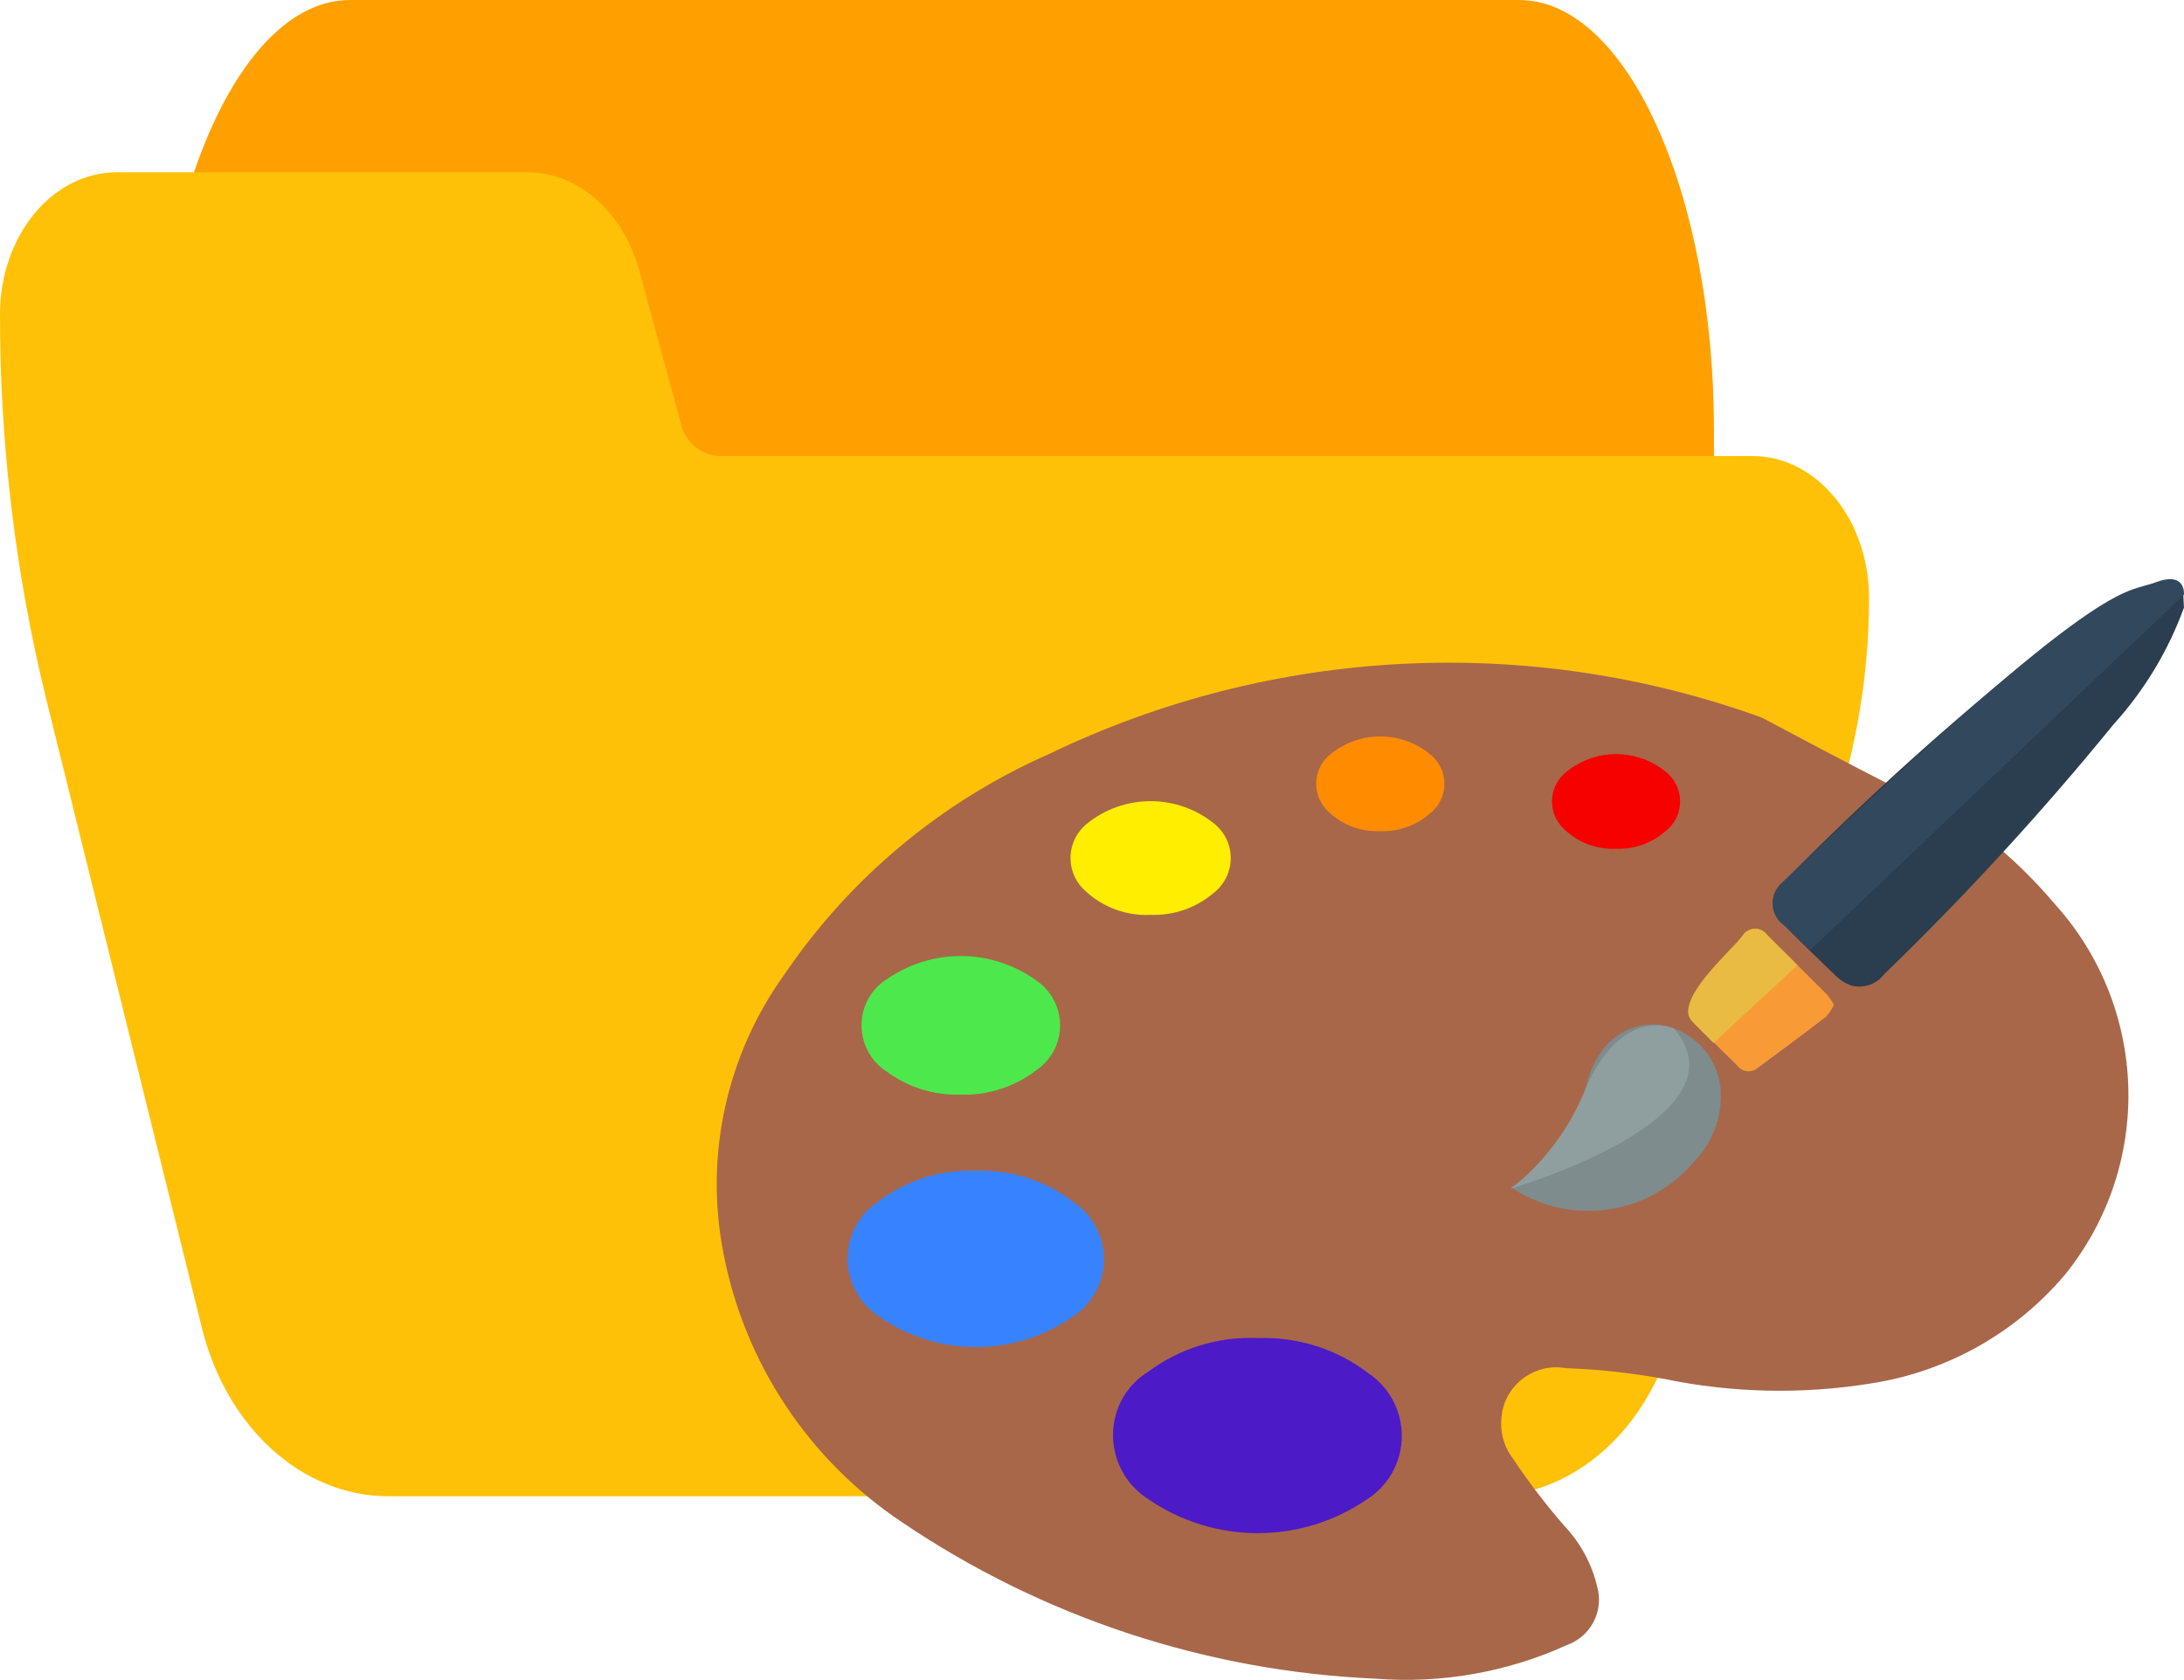
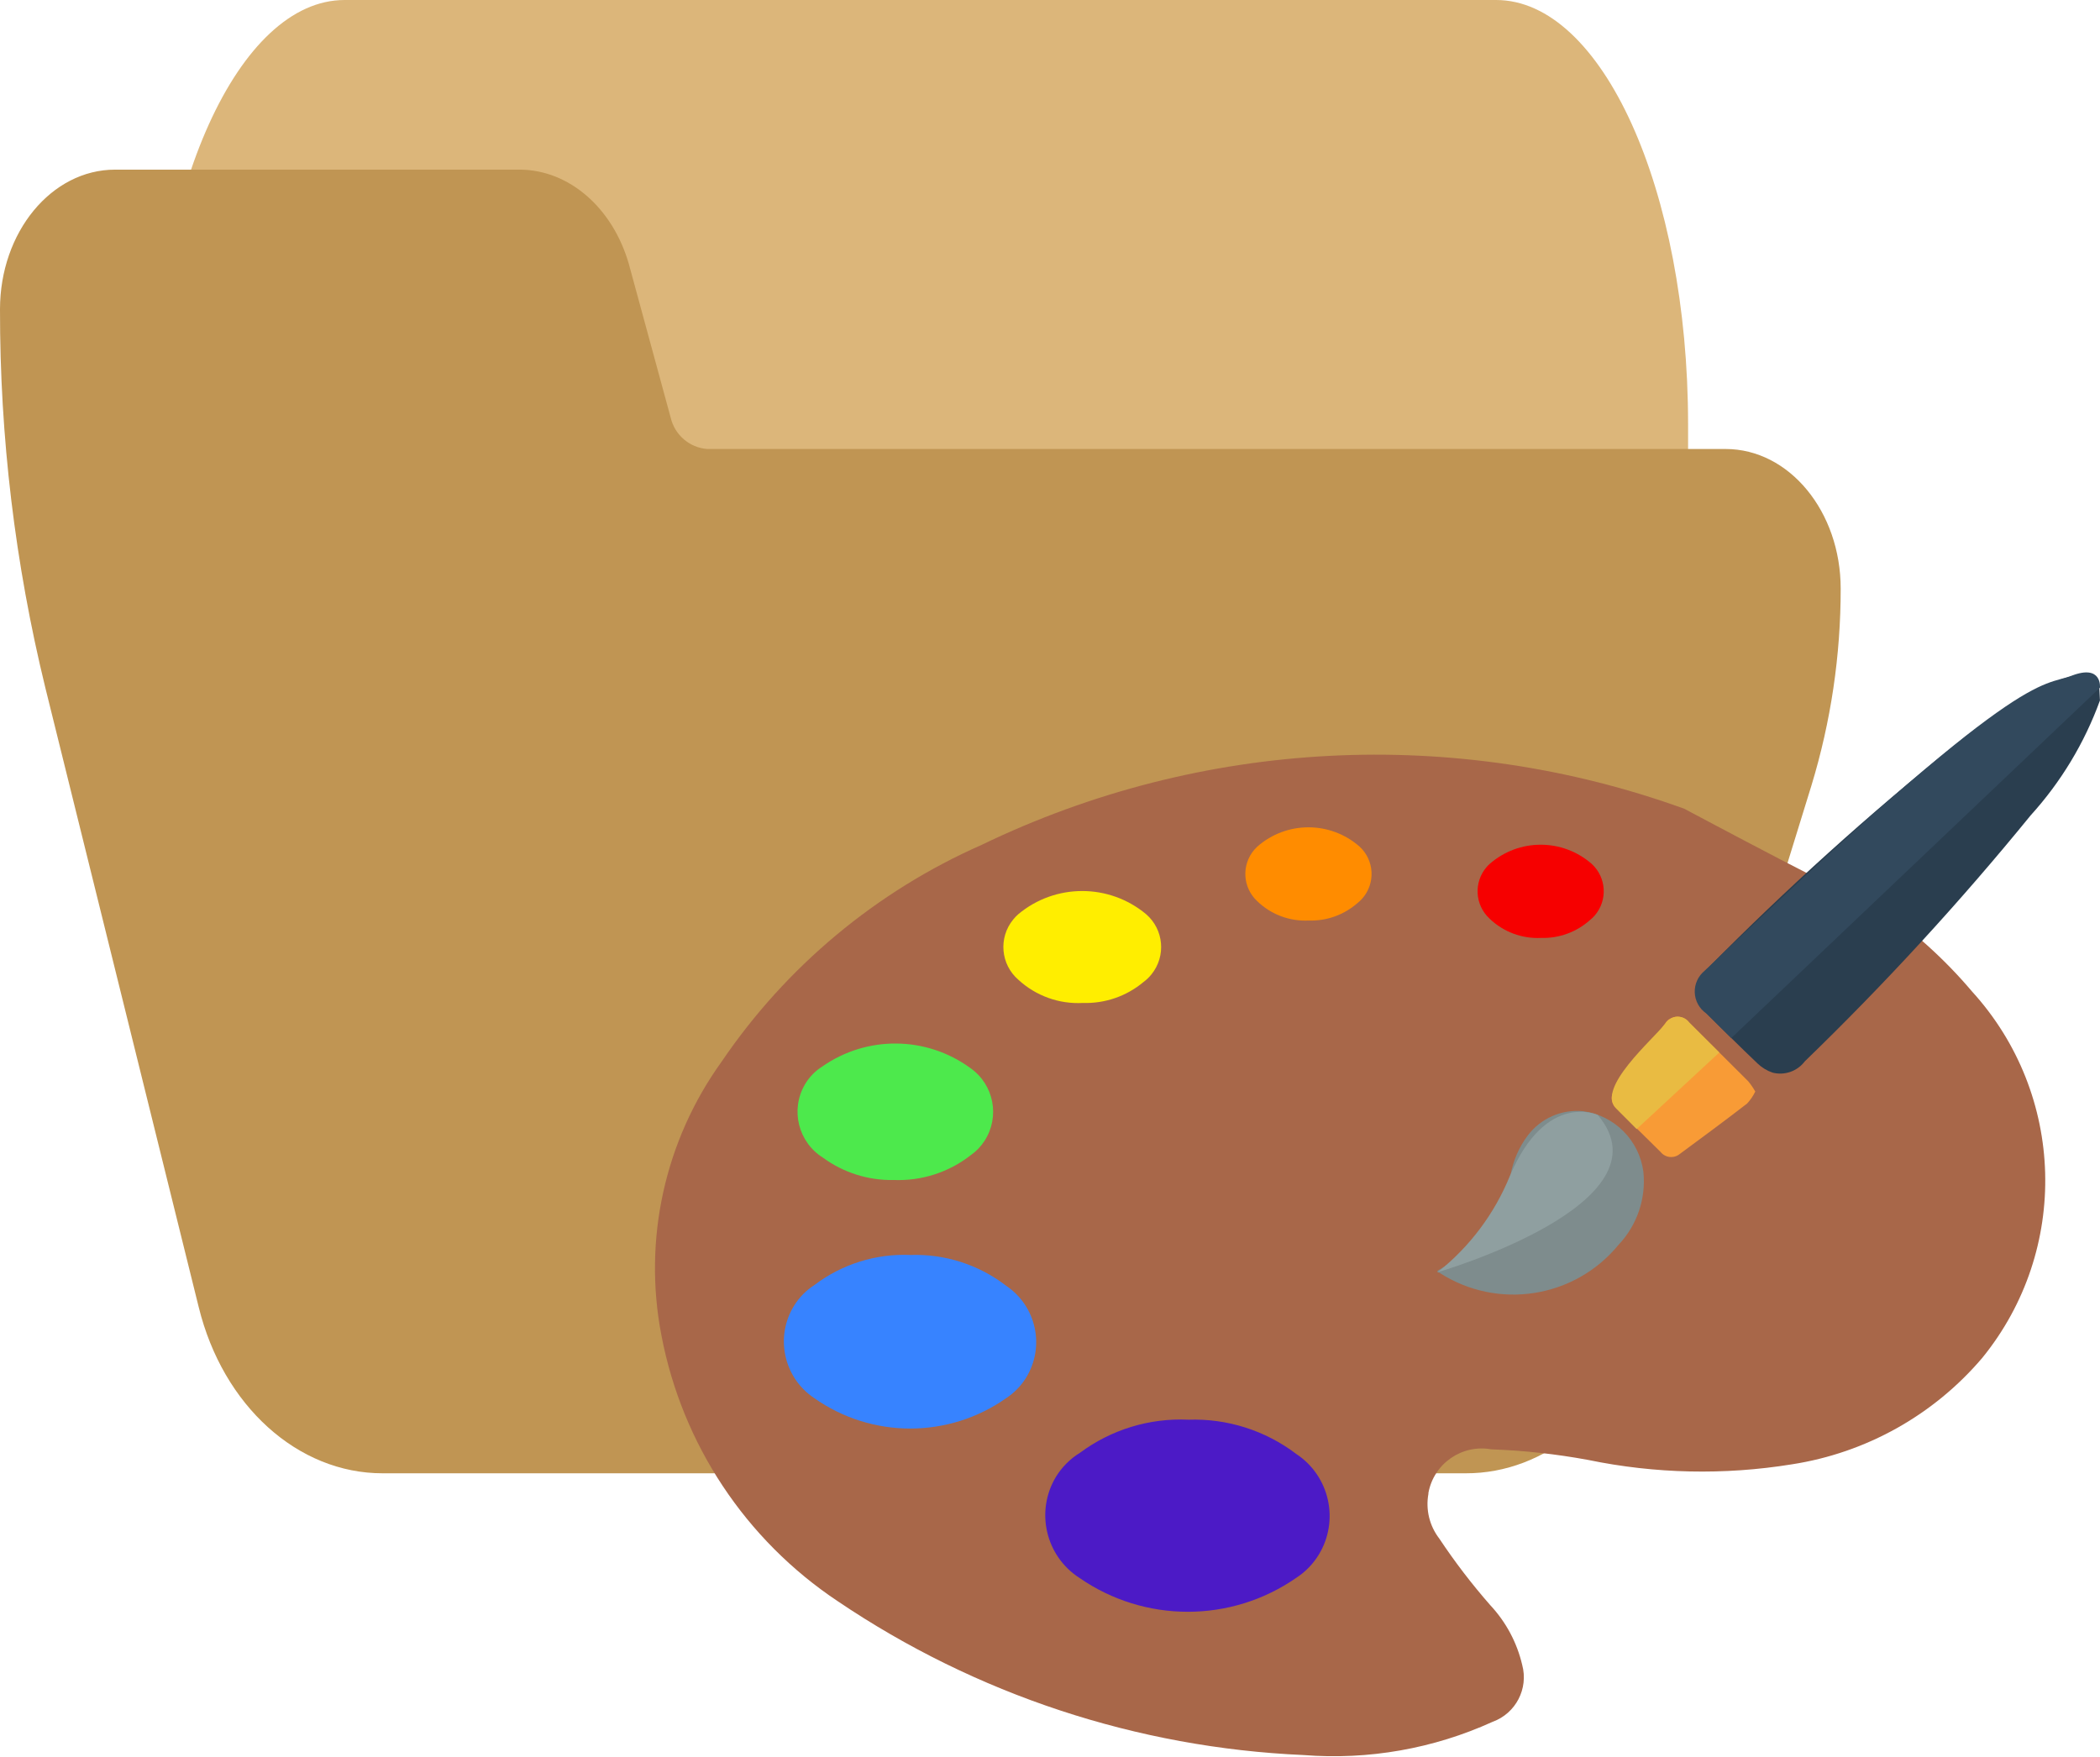
- <svg xmlns="http://www.w3.org/2000/svg" width="126.773" height="97.5" viewBox="0 0 126.773 97.5">
-   <defs>
-     <style>.a{fill:#ffa000;}.b{fill:#ffc107;}.c{fill:#a86749;}.d{fill:#3783ff;}.e{fill:#4de94c;}.f{fill:#fe0;}.g{fill:#4c1ac6;}.h{fill:#2a3e4f;}.i{fill:#7e8c8d;}.j{fill:#f89b36;}.k{fill:#ff8c00;}.l{fill:#8f9fa0;}.m{fill:#e9bb42;}.n{fill:#32495d;}.o{fill:#f60000;}</style>
-   </defs>
-   <g transform="translate(-187 -317)">
-     <path class="a" d="M121.846,74.667H53.978c-6.247,0-11.311,11.193-11.311,25v10c0,2.762,1.013,5,2.262,5H64.294c.965.01,1.824,1.352,2.149,3.36l2.466,16.491c.951,6.052,3.526,10.12,6.425,10.15h55.561c1.249,0,2.262-2.239,2.262-5v-40C133.157,85.86,128.093,74.667,121.846,74.667Z" transform="translate(153.333 242.333)" />
-     <path class="b" d="M101.709,155.135H41.678a2.4,2.4,0,0,1-2.147-1.844l-2.464-9.052c-.952-3.321-3.523-5.553-6.419-5.572H6.781C3.036,138.667,0,142.353,0,146.9a93.392,93.392,0,0,0,2.672,22.308l9.041,36.515c1.432,5.819,5.843,9.8,10.845,9.793H86.385c4.728.016,8.964-3.542,10.618-8.92l9.764-31.629a39.708,39.708,0,0,0,1.722-11.6C108.49,158.821,105.454,155.135,101.709,155.135Z" transform="translate(187 188.333)" />
-     <g transform="translate(109 -158.883)">
-       <path class="c" d="M79.038,23.291a27.851,27.851,0,0,1,5.594,5.036,16.561,16.561,0,0,1,.6,21.6A18.413,18.413,0,0,1,74.009,56.2a33.107,33.107,0,0,1-12-.259,38.987,38.987,0,0,0-5.707-.625,3.194,3.194,0,0,0-3.712,2.57v.053a3.336,3.336,0,0,0,.639,2.634,37.183,37.183,0,0,0,3.01,3.933,7.72,7.72,0,0,1,1.878,3.514,2.793,2.793,0,0,1-1.743,3.358,22.612,22.612,0,0,1-11.141,1.959,53.181,53.181,0,0,1-27.457-9.068A24.27,24.27,0,0,1,7.383,48.59a20.83,20.83,0,0,1,3.549-16.128A36.156,36.156,0,0,1,26.254,19.685a53.426,53.426,0,0,1,41.419-2.13C67.815,17.626,78.786,23.507,79.038,23.291Z" transform="translate(112.6 499.982)" />
-       <path class="d" d="M16.605,22.682a8.749,8.749,0,0,1,5.657,1.824A4,4,0,0,1,23.4,29.947a3.872,3.872,0,0,1-1.139,1.164,9.821,9.821,0,0,1-11.34,0,4.007,4.007,0,0,1-1.171-5.448,3.865,3.865,0,0,1,1.2-1.214,8.728,8.728,0,0,1,5.657-1.767Z" transform="translate(118.058 521.159)" />
-       <path class="e" d="M15.025,27.21a6.829,6.829,0,0,1-4.156-1.317A3.194,3.194,0,0,1,9.8,21.584a3.077,3.077,0,0,1,1.029-1.065,7.5,7.5,0,0,1,8.724.089,3.148,3.148,0,0,1,.834,4.3,3.027,3.027,0,0,1-.8.831,6.914,6.914,0,0,1-4.564,1.469Z" transform="translate(118.637 512.212)" />
-       <path class="f" d="M17.479,23.23a5.189,5.189,0,0,1-3.8-1.366,2.552,2.552,0,0,1-.309-3.549A2.6,2.6,0,0,1,13.674,18a5.877,5.877,0,0,1,7.539,0,2.559,2.559,0,0,1,.309,3.549,2.406,2.406,0,0,1-.454.437A5.3,5.3,0,0,1,17.479,23.23Z" transform="translate(127.345 505.754)" />
-       <path class="g" d="M21.911,25.419a9.938,9.938,0,0,1,6.364,2.016A4.383,4.383,0,0,1,29.6,33.387a4.309,4.309,0,0,1-1.324,1.356,11.208,11.208,0,0,1-12.777,0,4.394,4.394,0,0,1-1.384-5.956,4.309,4.309,0,0,1,1.42-1.42,9.938,9.938,0,0,1,6.378-1.949Z" transform="translate(129.121 528.132)" />
-       <path class="h" d="M48.093,14.56a20.511,20.511,0,0,1-4.085,6.775A166.41,166.41,0,0,1,30.7,35.831,1.817,1.817,0,0,1,28.8,36.5a2.4,2.4,0,0,1-.891-.543q-1.523-1.452-3-2.956a1.679,1.679,0,0,1-.27-2.318,1.977,1.977,0,0,1,.185-.2,2.357,2.357,0,0,1,.2-.185A171.507,171.507,0,0,1,39.575,17.165a30.147,30.147,0,0,1,5.04-3.358,9.108,9.108,0,0,1,1.8-.671,1.253,1.253,0,0,1,1.643.664v.05Z" transform="translate(156.677 496.592)" />
-       <path class="i" d="M20,29.795a.284.284,0,0,1,.106.021,8.018,8.018,0,0,0,10.566-1.65,5.441,5.441,0,0,0,1.459-4.295A4.153,4.153,0,0,0,28.582,20.3a3.638,3.638,0,0,0-3.276,1.448A5.487,5.487,0,0,0,24.3,24.081,9.132,9.132,0,0,1,20,29.706Z" transform="translate(145.729 515.064)" />
-       <path class="j" d="M30.943,22.53c-1.153-1.161-2.325-2.311-3.492-3.464a.838.838,0,0,0-1.171-.188h-.021a.855.855,0,0,0-.224.256q-1.48,1.931-2.946,3.876a.777.777,0,0,0,.028,1.065l.039.035q1.31,1.3,2.619,2.584a.8.8,0,0,0,1.122.124h0c1.331-.983,2.665-1.966,3.975-2.978a2.839,2.839,0,0,0,.483-.71,4.259,4.259,0,0,0-.412-.6Z" transform="translate(153.1 511.075)" />
-       <path class="k" d="M20.559,21.067a4.064,4.064,0,0,1-3.049-1.139,2.19,2.19,0,0,1-.17-3.038,2.012,2.012,0,0,1,.17-.177,4.564,4.564,0,0,1,6.034,0,2.19,2.19,0,0,1,.17,3.042,2.069,2.069,0,0,1-.284.273,4.142,4.142,0,0,1-2.871,1.04Z" transform="translate(137.592 503.057)" />
-       <path class="l" d="M20,29.756s13.9-4.032,9.437-9.278c0,0-3.042-1.395-5.164,3.574A13.917,13.917,0,0,1,20,29.756Z" transform="translate(145.729 515.103)" />
-       <path class="m" d="M24.353,25.343l4.873-4.515-1.775-1.775a.848.848,0,0,0-1.193-.16l-.028.021a.9.9,0,0,0-.2.224c-.71.919-4.089,3.8-2.882,4.994Z" transform="translate(153.11 511.076)" />
-       <path class="n" d="M26.426,34.553,48.154,13.9s.146-1.395-1.661-.71-2.839-.628-21.629,17.391a1.569,1.569,0,0,0,.085,2.52Z" transform="translate(156.616 496.5)" />
-       <path class="o" d="M24.414,21.356a4.078,4.078,0,0,1-3.045-1.139,2.19,2.19,0,0,1-.17-3.042,1.969,1.969,0,0,1,.17-.174A4.564,4.564,0,0,1,27.4,17a2.19,2.19,0,0,1,.17,3.035,1.949,1.949,0,0,1-.291.277A4.121,4.121,0,0,1,24.414,21.356Z" transform="translate(147.423 503.794)" />
+ <svg xmlns="http://www.w3.org/2000/svg" width="123.773" height="103.529" viewBox="0 0 123.773 103.529">
+   <g transform="translate(438 -1348)">
+     <path d="M121.846,74.667H53.978c-6.247,0-11.311,11.193-11.311,25v10c0,2.762,1.013,5,2.262,5H64.294c.965.01,1.824,1.352,2.149,3.36l2.466,16.491c.951,6.052,3.526,10.12,6.425,10.15H130.9c1.249,0,2.262-2.239,2.262-5v-40C133.157,85.86,128.093,74.667,121.846,74.667Z" transform="translate(-471.667 1273.333)" fill="#dcb67a" />
+     <path d="M101.709,155.135H41.678a2.4,2.4,0,0,1-2.147-1.844l-2.464-9.052c-.952-3.321-3.523-5.553-6.419-5.572H6.781C3.036,138.667,0,142.353,0,146.9a93.392,93.392,0,0,0,2.672,22.308l9.041,36.515c1.432,5.819,5.843,9.8,10.845,9.793H86.385c4.728.016,8.964-3.542,10.618-8.92l9.764-31.629a39.708,39.708,0,0,0,1.722-11.6C108.49,158.821,105.454,155.135,101.709,155.135Z" transform="translate(-438 1219.333)" fill="#c09553" />
+     <g transform="translate(-519 878.139)">
+       <path d="M79.038,23.291a27.851,27.851,0,0,1,5.594,5.036,16.561,16.561,0,0,1,.6,21.6A18.413,18.413,0,0,1,74.009,56.2a33.107,33.107,0,0,1-12-.259,38.987,38.987,0,0,0-5.707-.625,3.194,3.194,0,0,0-3.712,2.57v.053a3.336,3.336,0,0,0,.639,2.634,37.182,37.182,0,0,0,3.01,3.933,7.72,7.72,0,0,1,1.878,3.514,2.793,2.793,0,0,1-1.743,3.358,22.612,22.612,0,0,1-11.141,1.959,53.181,53.181,0,0,1-27.457-9.068A24.27,24.27,0,0,1,7.383,48.59a20.83,20.83,0,0,1,3.549-16.128A36.156,36.156,0,0,1,26.254,19.685a53.426,53.426,0,0,1,41.419-2.13C67.815,17.626,78.786,23.507,79.038,23.291Z" transform="translate(112.6 499.982)" fill="#a86749" />
+       <path d="M16.6,22.682a8.749,8.749,0,0,1,5.657,1.824A4,4,0,0,1,23.4,29.947a3.872,3.872,0,0,1-1.139,1.164,9.821,9.821,0,0,1-11.34,0A4.007,4.007,0,0,1,9.75,25.663a3.865,3.865,0,0,1,1.2-1.214,8.728,8.728,0,0,1,5.657-1.767Z" transform="translate(118.058 521.159)" fill="#3783ff" />
+       <path d="M15.025,27.21a6.829,6.829,0,0,1-4.156-1.317A3.194,3.194,0,0,1,9.8,21.584a3.077,3.077,0,0,1,1.029-1.065,7.5,7.5,0,0,1,8.724.089,3.148,3.148,0,0,1,.834,4.3,3.027,3.027,0,0,1-.8.831,6.914,6.914,0,0,1-4.564,1.469Z" transform="translate(118.637 512.212)" fill="#4de94c" />
+       <path d="M17.479,23.23a5.189,5.189,0,0,1-3.8-1.366,2.552,2.552,0,0,1-.309-3.549,2.6,2.6,0,0,1,.3-.315,5.877,5.877,0,0,1,7.539,0,2.559,2.559,0,0,1,.309,3.549,2.406,2.406,0,0,1-.454.437A5.3,5.3,0,0,1,17.479,23.23Z" transform="translate(127.345 505.754)" fill="#fe0" />
+       <path d="M21.911,25.419a9.938,9.938,0,0,1,6.364,2.016A4.383,4.383,0,0,1,29.6,33.387a4.309,4.309,0,0,1-1.324,1.356,11.208,11.208,0,0,1-12.777,0,4.394,4.394,0,0,1-1.384-5.956,4.309,4.309,0,0,1,1.42-1.42,9.938,9.938,0,0,1,6.378-1.949Z" transform="translate(129.121 528.132)" fill="#4c1ac6" />
+       <path d="M48.093,14.56a20.511,20.511,0,0,1-4.085,6.775A166.409,166.409,0,0,1,30.7,35.831a1.817,1.817,0,0,1-1.9.669,2.4,2.4,0,0,1-.891-.543q-1.523-1.452-3-2.956a1.679,1.679,0,0,1-.27-2.318,1.977,1.977,0,0,1,.185-.2,2.357,2.357,0,0,1,.2-.185A171.509,171.509,0,0,1,39.575,17.165a30.147,30.147,0,0,1,5.04-3.358,9.108,9.108,0,0,1,1.8-.671,1.253,1.253,0,0,1,1.643.664v.05Z" transform="translate(156.677 496.592)" fill="#2a3e4f" />
+       <path d="M20,29.8a.284.284,0,0,1,.106.021,8.018,8.018,0,0,0,10.566-1.65,5.441,5.441,0,0,0,1.459-4.3A4.153,4.153,0,0,0,28.582,20.3a3.638,3.638,0,0,0-3.276,1.448A5.487,5.487,0,0,0,24.3,24.081,9.132,9.132,0,0,1,20,29.706Z" transform="translate(145.729 515.064)" fill="#7e8c8d" />
+       <path d="M30.943,22.53c-1.153-1.161-2.325-2.311-3.492-3.464a.838.838,0,0,0-1.171-.188h-.021a.855.855,0,0,0-.224.256q-1.48,1.931-2.946,3.876a.777.777,0,0,0,.028,1.065l.039.035q1.31,1.3,2.619,2.584a.8.8,0,0,0,1.122.124h0c1.331-.983,2.665-1.966,3.975-2.978a2.839,2.839,0,0,0,.483-.71,4.259,4.259,0,0,0-.412-.6Z" transform="translate(153.1 511.075)" fill="#f89b36" />
+       <path d="M20.559,21.067a4.064,4.064,0,0,1-3.049-1.139,2.19,2.19,0,0,1-.17-3.038,2.012,2.012,0,0,1,.17-.177,4.564,4.564,0,0,1,6.034,0,2.19,2.19,0,0,1,.17,3.042,2.069,2.069,0,0,1-.284.273,4.142,4.142,0,0,1-2.871,1.04Z" transform="translate(137.592 503.057)" fill="#ff8c00" />
+       <path d="M20,29.756s13.9-4.032,9.437-9.278c0,0-3.042-1.4-5.164,3.574A13.917,13.917,0,0,1,20,29.756Z" transform="translate(145.729 515.103)" fill="#8f9fa0" />
+       <path d="M24.353,25.343l4.873-4.515-1.775-1.775a.848.848,0,0,0-1.193-.16l-.028.021a.9.9,0,0,0-.2.224c-.71.919-4.089,3.8-2.882,4.994Z" transform="translate(153.11 511.076)" fill="#e9bb42" />
+       <path d="M26.426,34.553,48.154,13.9s.146-1.4-1.661-.71-2.839-.628-21.629,17.391a1.569,1.569,0,0,0,.085,2.52Z" transform="translate(156.616 496.5)" fill="#32495d" />
+       <path d="M24.414,21.356a4.078,4.078,0,0,1-3.045-1.139,2.19,2.19,0,0,1-.17-3.042,1.969,1.969,0,0,1,.17-.174A4.564,4.564,0,0,1,27.4,17a2.19,2.19,0,0,1,.17,3.035,1.949,1.949,0,0,1-.291.277,4.121,4.121,0,0,1-2.865,1.044Z" transform="translate(147.423 503.794)" fill="#f60000" />
    </g>
  </g>
</svg>
